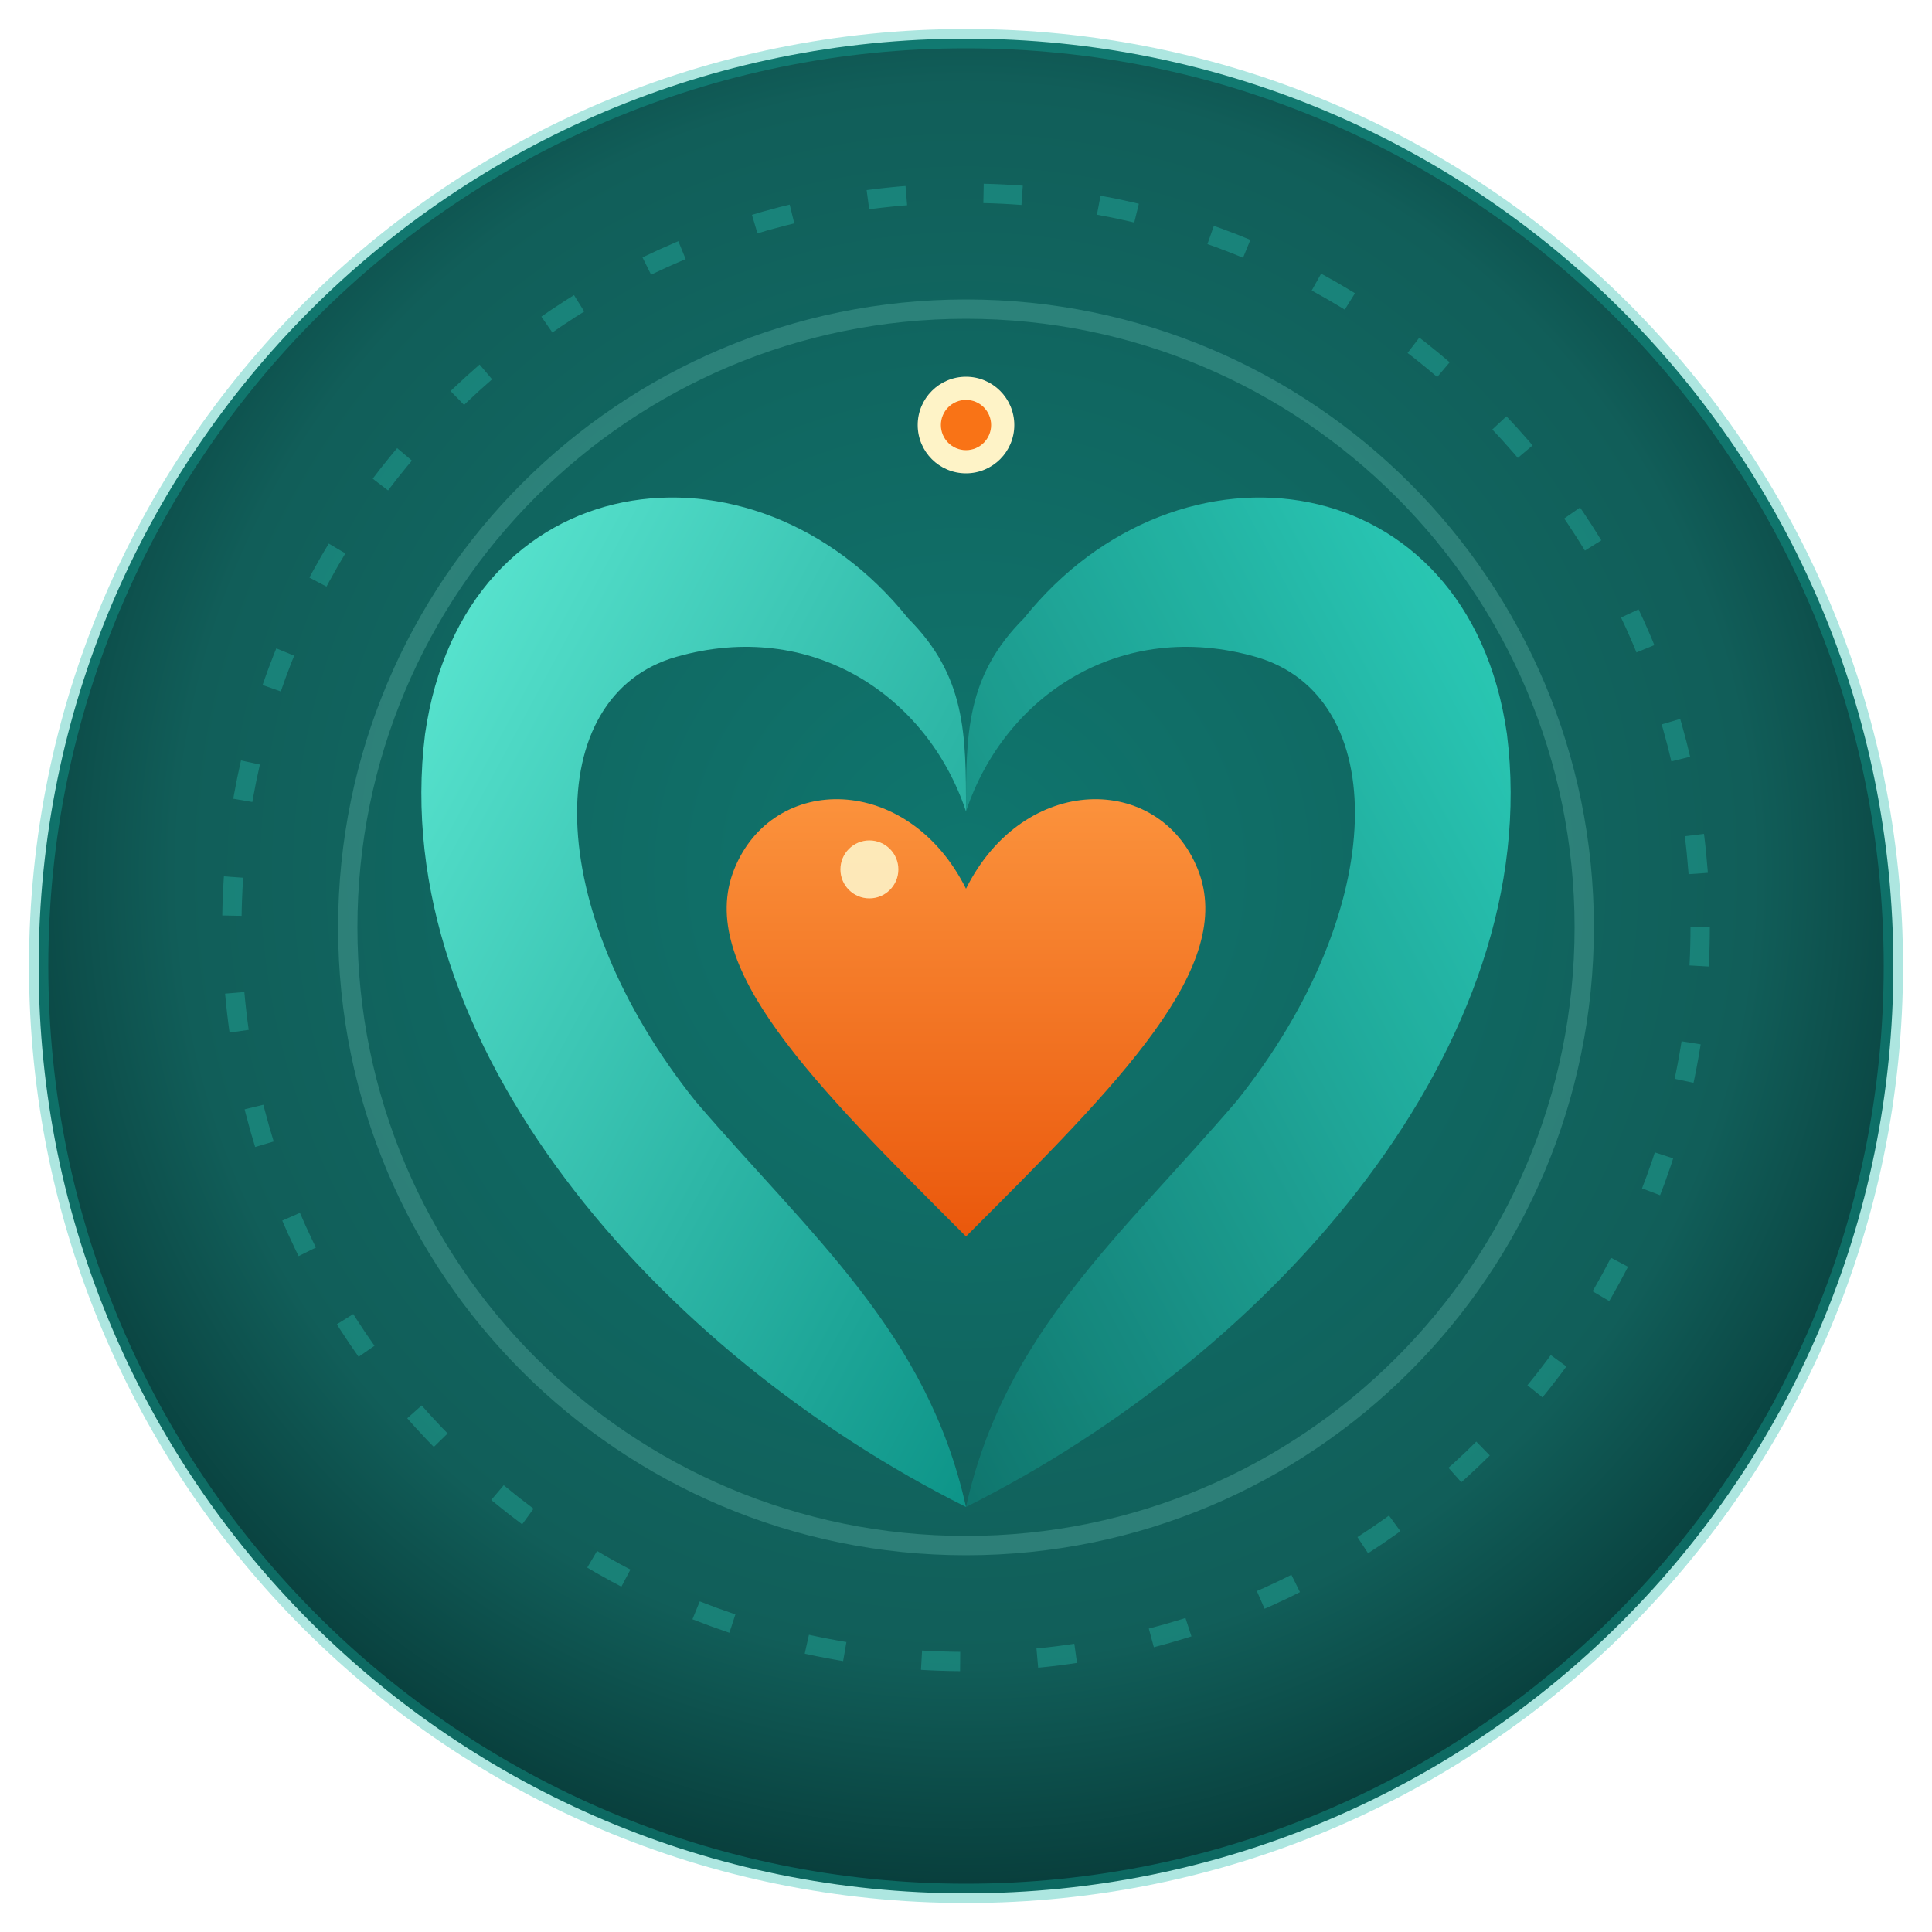
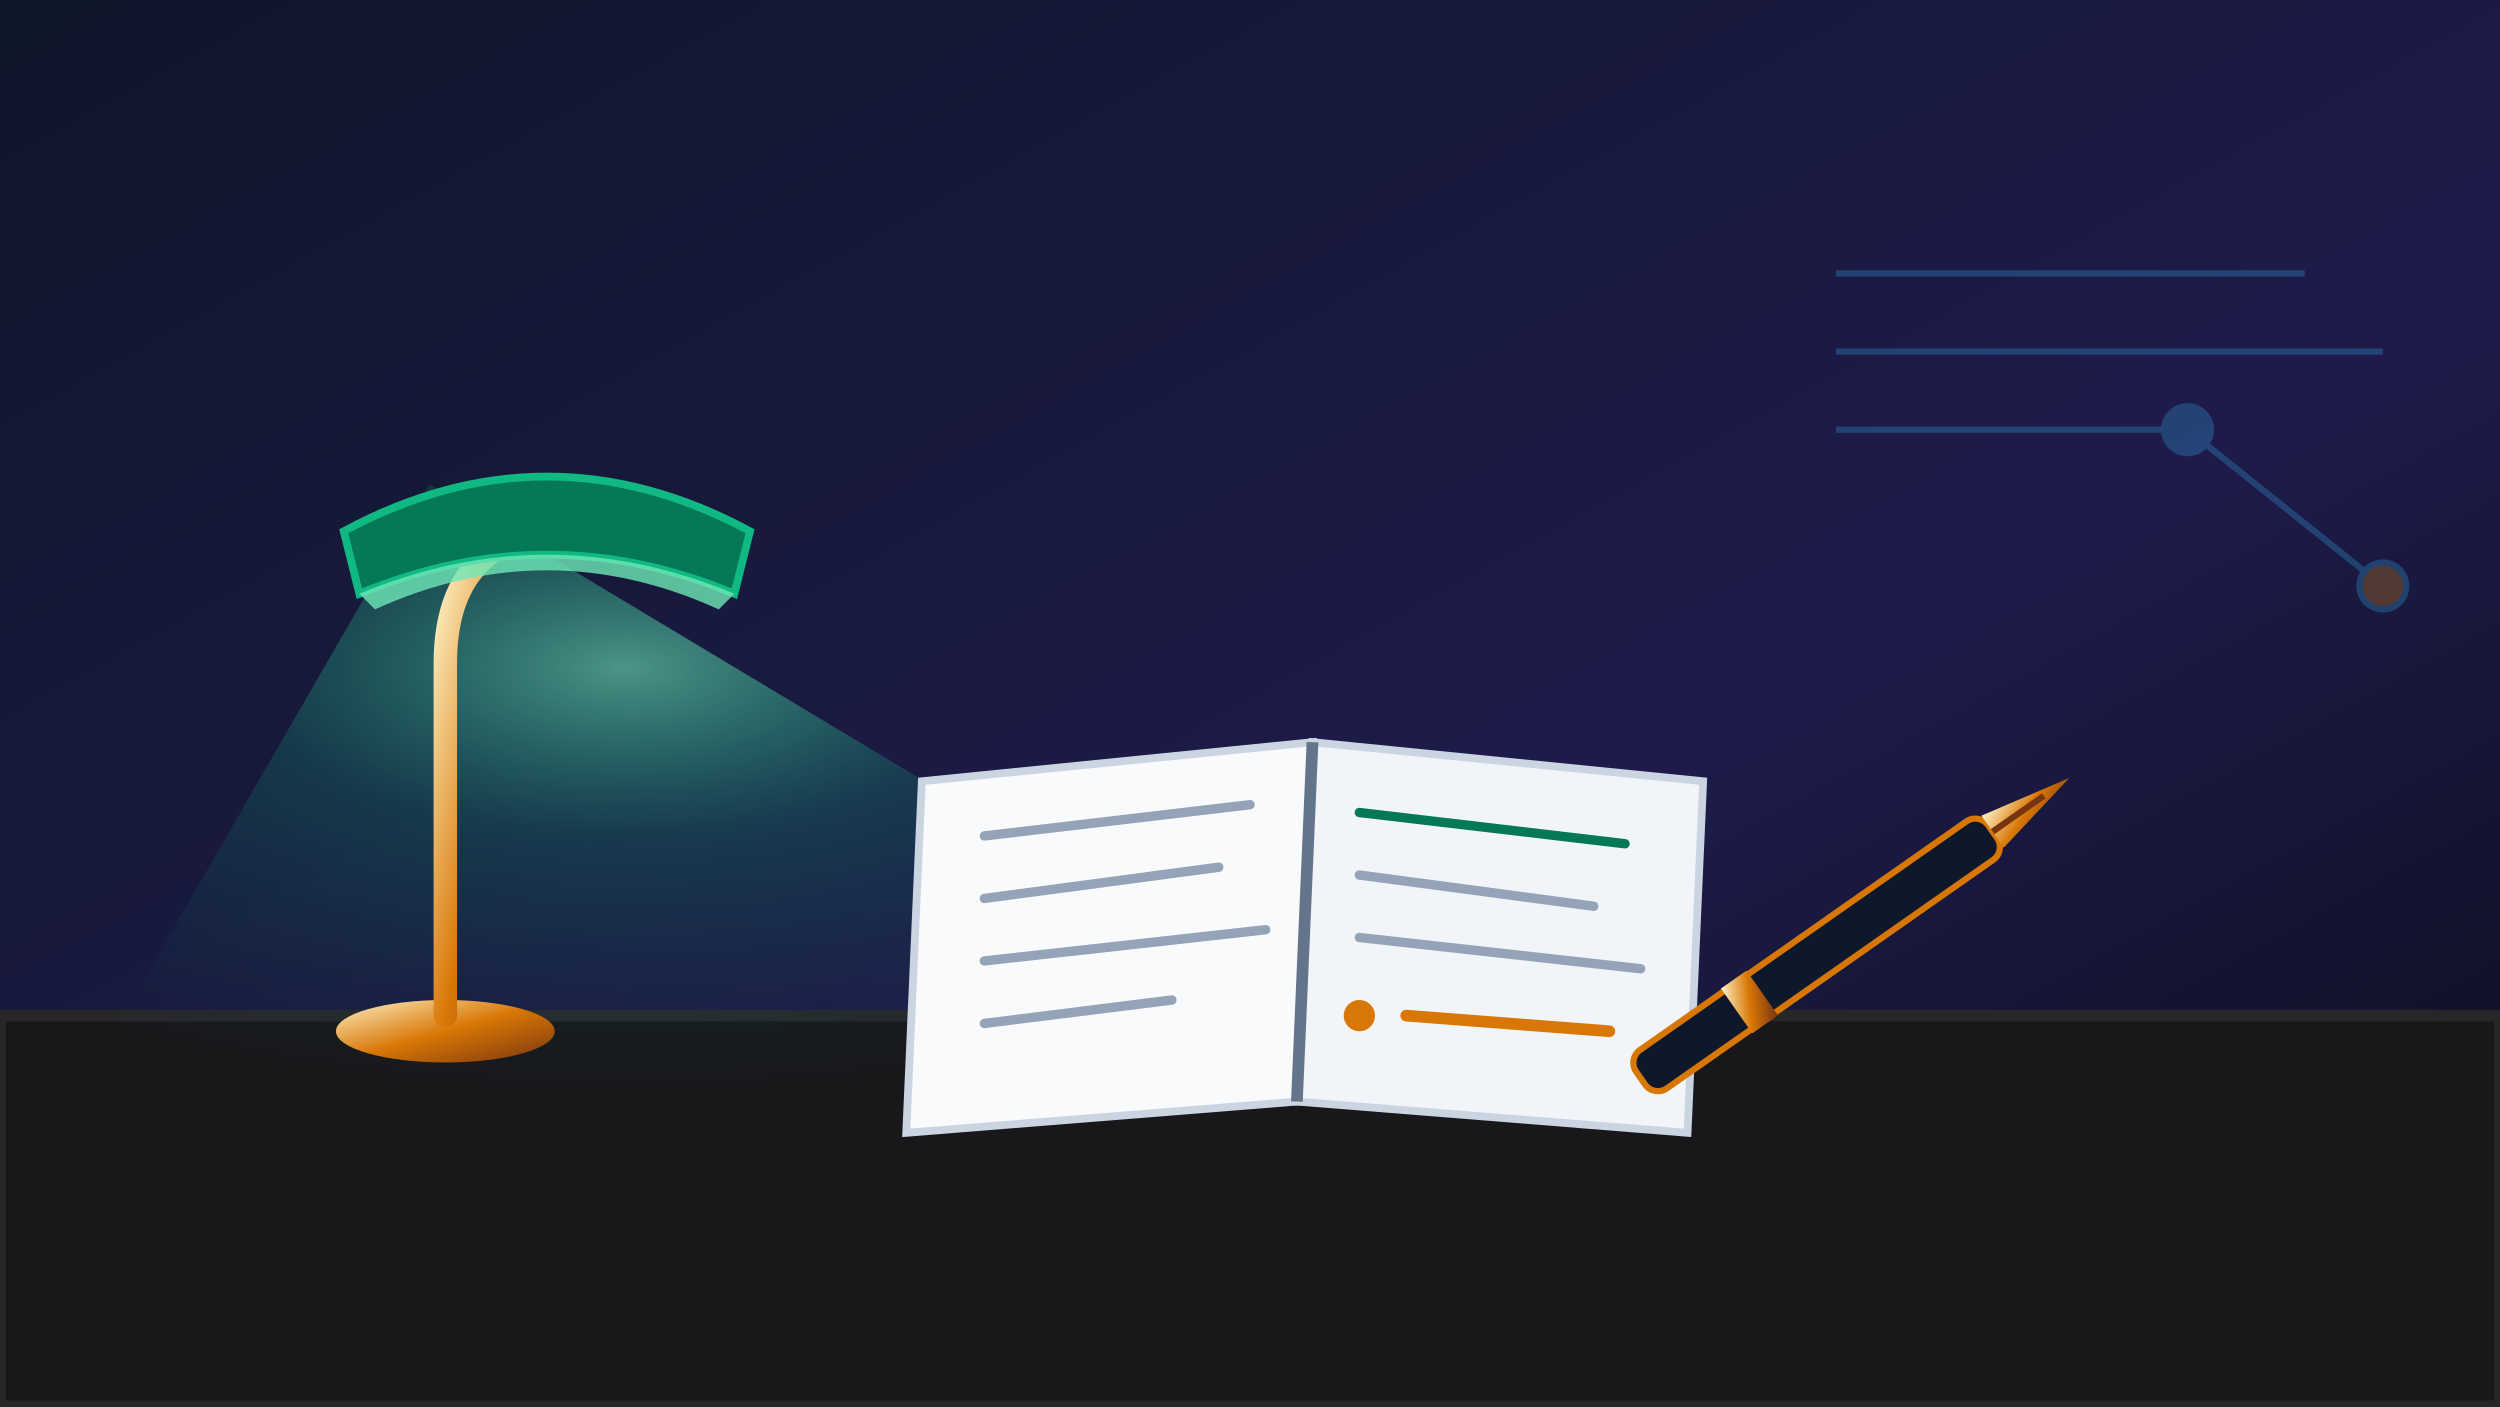
- <svg xmlns="http://www.w3.org/2000/svg" viewBox="0 0 100 100" width="100%" height="100%">
+ <svg xmlns="http://www.w3.org/2000/svg" viewBox="0 0 320 180" width="100%" height="100%" preserveAspectRatio="xMidYMid meet">
  <defs>
-     <radialGradient id="bg_elena" cx="50%" cy="45%" r="60%">
-       <stop offset="0%" stop-color="#0f766e" />
-       <stop offset="70%" stop-color="#115e59" />
-       <stop offset="100%" stop-color="#042f2e" />
+     <linearGradient id="bg_elena" x1="0%" y1="0%" x2="100%" y2="100%">
+       <stop offset="0%" stop-color="#0f172a" />
+       <stop offset="60%" stop-color="#1e1b4b" />
+       <stop offset="100%" stop-color="#090d16" />
+     </linearGradient>
+     <radialGradient id="lamp_glow_elena" cx="40%" cy="30%" r="70%">
+       <stop offset="0%" stop-color="#6ee7b7" stop-opacity="0.6" />
+       <stop offset="40%" stop-color="#10b981" stop-opacity="0.2" />
+       <stop offset="100%" stop-color="#047857" stop-opacity="0.0" />
    </radialGradient>
-     <linearGradient id="arm_left_elena" x1="0%" y1="0%" x2="100%" y2="100%">
-       <stop offset="0%" stop-color="#5eead4" />
-       <stop offset="100%" stop-color="#0d9488" />
-     </linearGradient>
-     <linearGradient id="arm_right_elena" x1="100%" y1="0%" x2="0%" y2="100%">
-       <stop offset="0%" stop-color="#2dd4bf" />
-       <stop offset="100%" stop-color="#0f766e" />
-     </linearGradient>
-     <linearGradient id="heart_core_elena" x1="0%" y1="0%" x2="0%" y2="100%">
-       <stop offset="0%" stop-color="#fb923c" />
-       <stop offset="100%" stop-color="#ea580c" />
+     <linearGradient id="brass_elena" x1="0%" y1="0%" x2="100%" y2="100%">
+       <stop offset="0%" stop-color="#fef3c7" />
+       <stop offset="50%" stop-color="#d97706" />
+       <stop offset="100%" stop-color="#78350f" />
    </linearGradient>
  </defs>
-   <circle cx="50" cy="50" r="48" fill="url(#bg_elena)" stroke="#14b8a6" stroke-width="1" stroke-opacity="0.35" />
-   <circle cx="50" cy="48" r="38" fill="none" stroke="#2dd4bf" stroke-width="1" stroke-dasharray="2 4" opacity="0.3" />
-   <circle cx="50" cy="48" r="32" fill="none" stroke="#99f6e4" stroke-width="1" opacity="0.2" />
-   <path d="M 50 78 C 34 70, 20 54, 22 38 C 24 24, 39 22, 47 32 C 50 35, 50 38, 50 42 C 48 36, 42 32, 35 34 C 28 36, 28 47, 36 57 C 42 64, 48 69, 50 78 Z" fill="url(#arm_left_elena)" />
-   <path d="M 50 78 C 66 70, 80 54, 78 38 C 76 24, 61 22, 53 32 C 50 35, 50 38, 50 42 C 52 36, 58 32, 65 34 C 72 36, 72 47, 64 57 C 58 64, 52 69, 50 78 Z" fill="url(#arm_right_elena)" opacity="0.95" />
-   <path d="M 50 46 C 47 40, 40 40, 38 45 C 36 50, 42 56, 50 64 C 58 56, 64 50, 62 45 C 60 40, 53 40, 50 46 Z" fill="url(#heart_core_elena)" />
-   <circle cx="45" cy="45" r="1.5" fill="#fef3c7" opacity="0.9" />
-   <circle cx="50" cy="22" r="2.5" fill="#fef3c7" />
-   <circle cx="50" cy="22" r="1.3" fill="#f97316" />
+   <rect width="320" height="180" fill="url(#bg_elena)" />
+   <rect x="0" y="130" width="320" height="50" fill="#18181b" stroke="#27272a" stroke-width="1.5" />
+   <polygon points="55,62 10,140 185,140" fill="url(#lamp_glow_elena)" />
+   <g transform="translate(32, 50)">
+     <ellipse cx="25" cy="82" rx="14" ry="4" fill="url(#brass_elena)" />
+     <path d="M 25 80 L 25 35 Q 25 20 38 18" fill="none" stroke="url(#brass_elena)" stroke-width="3" stroke-linecap="round" />
+     <path d="M 12 18 Q 38 4 64 18 L 62 26 Q 38 16 14 26 Z" fill="#047857" stroke="#10b981" stroke-width="1" />
+     <path d="M 14 26 Q 38 16 62 26 L 60 28 Q 38 18 16 28 Z" fill="#6ee7b7" opacity="0.8" />
+   </g>
+   <g transform="translate(118, 95)">
+     <polygon points="0,5 50,0 48,46 -2,50" fill="#f8fafc" stroke="#cbd5e1" stroke-width="1" />
+     <line x1="8" y1="12" x2="42" y2="8" stroke="#94a3b8" stroke-width="1.2" stroke-linecap="round" />
+     <line x1="8" y1="20" x2="38" y2="16" stroke="#94a3b8" stroke-width="1.2" stroke-linecap="round" />
+     <line x1="8" y1="28" x2="44" y2="24" stroke="#94a3b8" stroke-width="1.2" stroke-linecap="round" />
+     <line x1="8" y1="36" x2="32" y2="33" stroke="#94a3b8" stroke-width="1.2" stroke-linecap="round" />
+     <polygon points="50,0 100,5 98,50 48,46" fill="#f1f5f9" stroke="#cbd5e1" stroke-width="1" />
+     <line x1="56" y1="9" x2="90" y2="13" stroke="#047857" stroke-width="1.2" stroke-linecap="round" />
+     <line x1="56" y1="17" x2="86" y2="21" stroke="#94a3b8" stroke-width="1.2" stroke-linecap="round" />
+     <line x1="56" y1="25" x2="92" y2="29" stroke="#94a3b8" stroke-width="1.2" stroke-linecap="round" />
+     <circle cx="56" cy="35" r="2" fill="#d97706" />
+     <line x1="62" y1="35" x2="88" y2="37" stroke="#d97706" stroke-width="1.5" stroke-linecap="round" />
+     <line x1="50" y1="0" x2="48" y2="46" stroke="#64748b" stroke-width="1.5" />
+   </g>
+   <g transform="translate(210, 138) rotate(-35)">
+     <rect x="0" y="-3" width="55" height="6" rx="2" fill="#0f172a" stroke="#d97706" stroke-width="0.8" />
+     <rect x="15" y="-3.5" width="4" height="7" fill="url(#brass_elena)" />
+     <path d="M 55 -2.5 L 67 0 L 55 2.5 Z" fill="url(#brass_elena)" />
+     <line x1="55" y1="0" x2="63" y2="0" stroke="#78350f" stroke-width="0.8" />
+   </g>
+   <g stroke="#38bdf8" stroke-width="0.8" opacity="0.25">
+     <line x1="235" y1="35" x2="295" y2="35" />
+     <line x1="235" y1="45" x2="305" y2="45" />
+     <line x1="235" y1="55" x2="280" y2="55" />
+     <circle cx="280" cy="55" r="3" fill="#38bdf8" />
+     <line x1="280" y1="55" x2="305" y2="75" />
+     <circle cx="305" cy="75" r="3" fill="#f59e0b" />
+   </g>
</svg>
